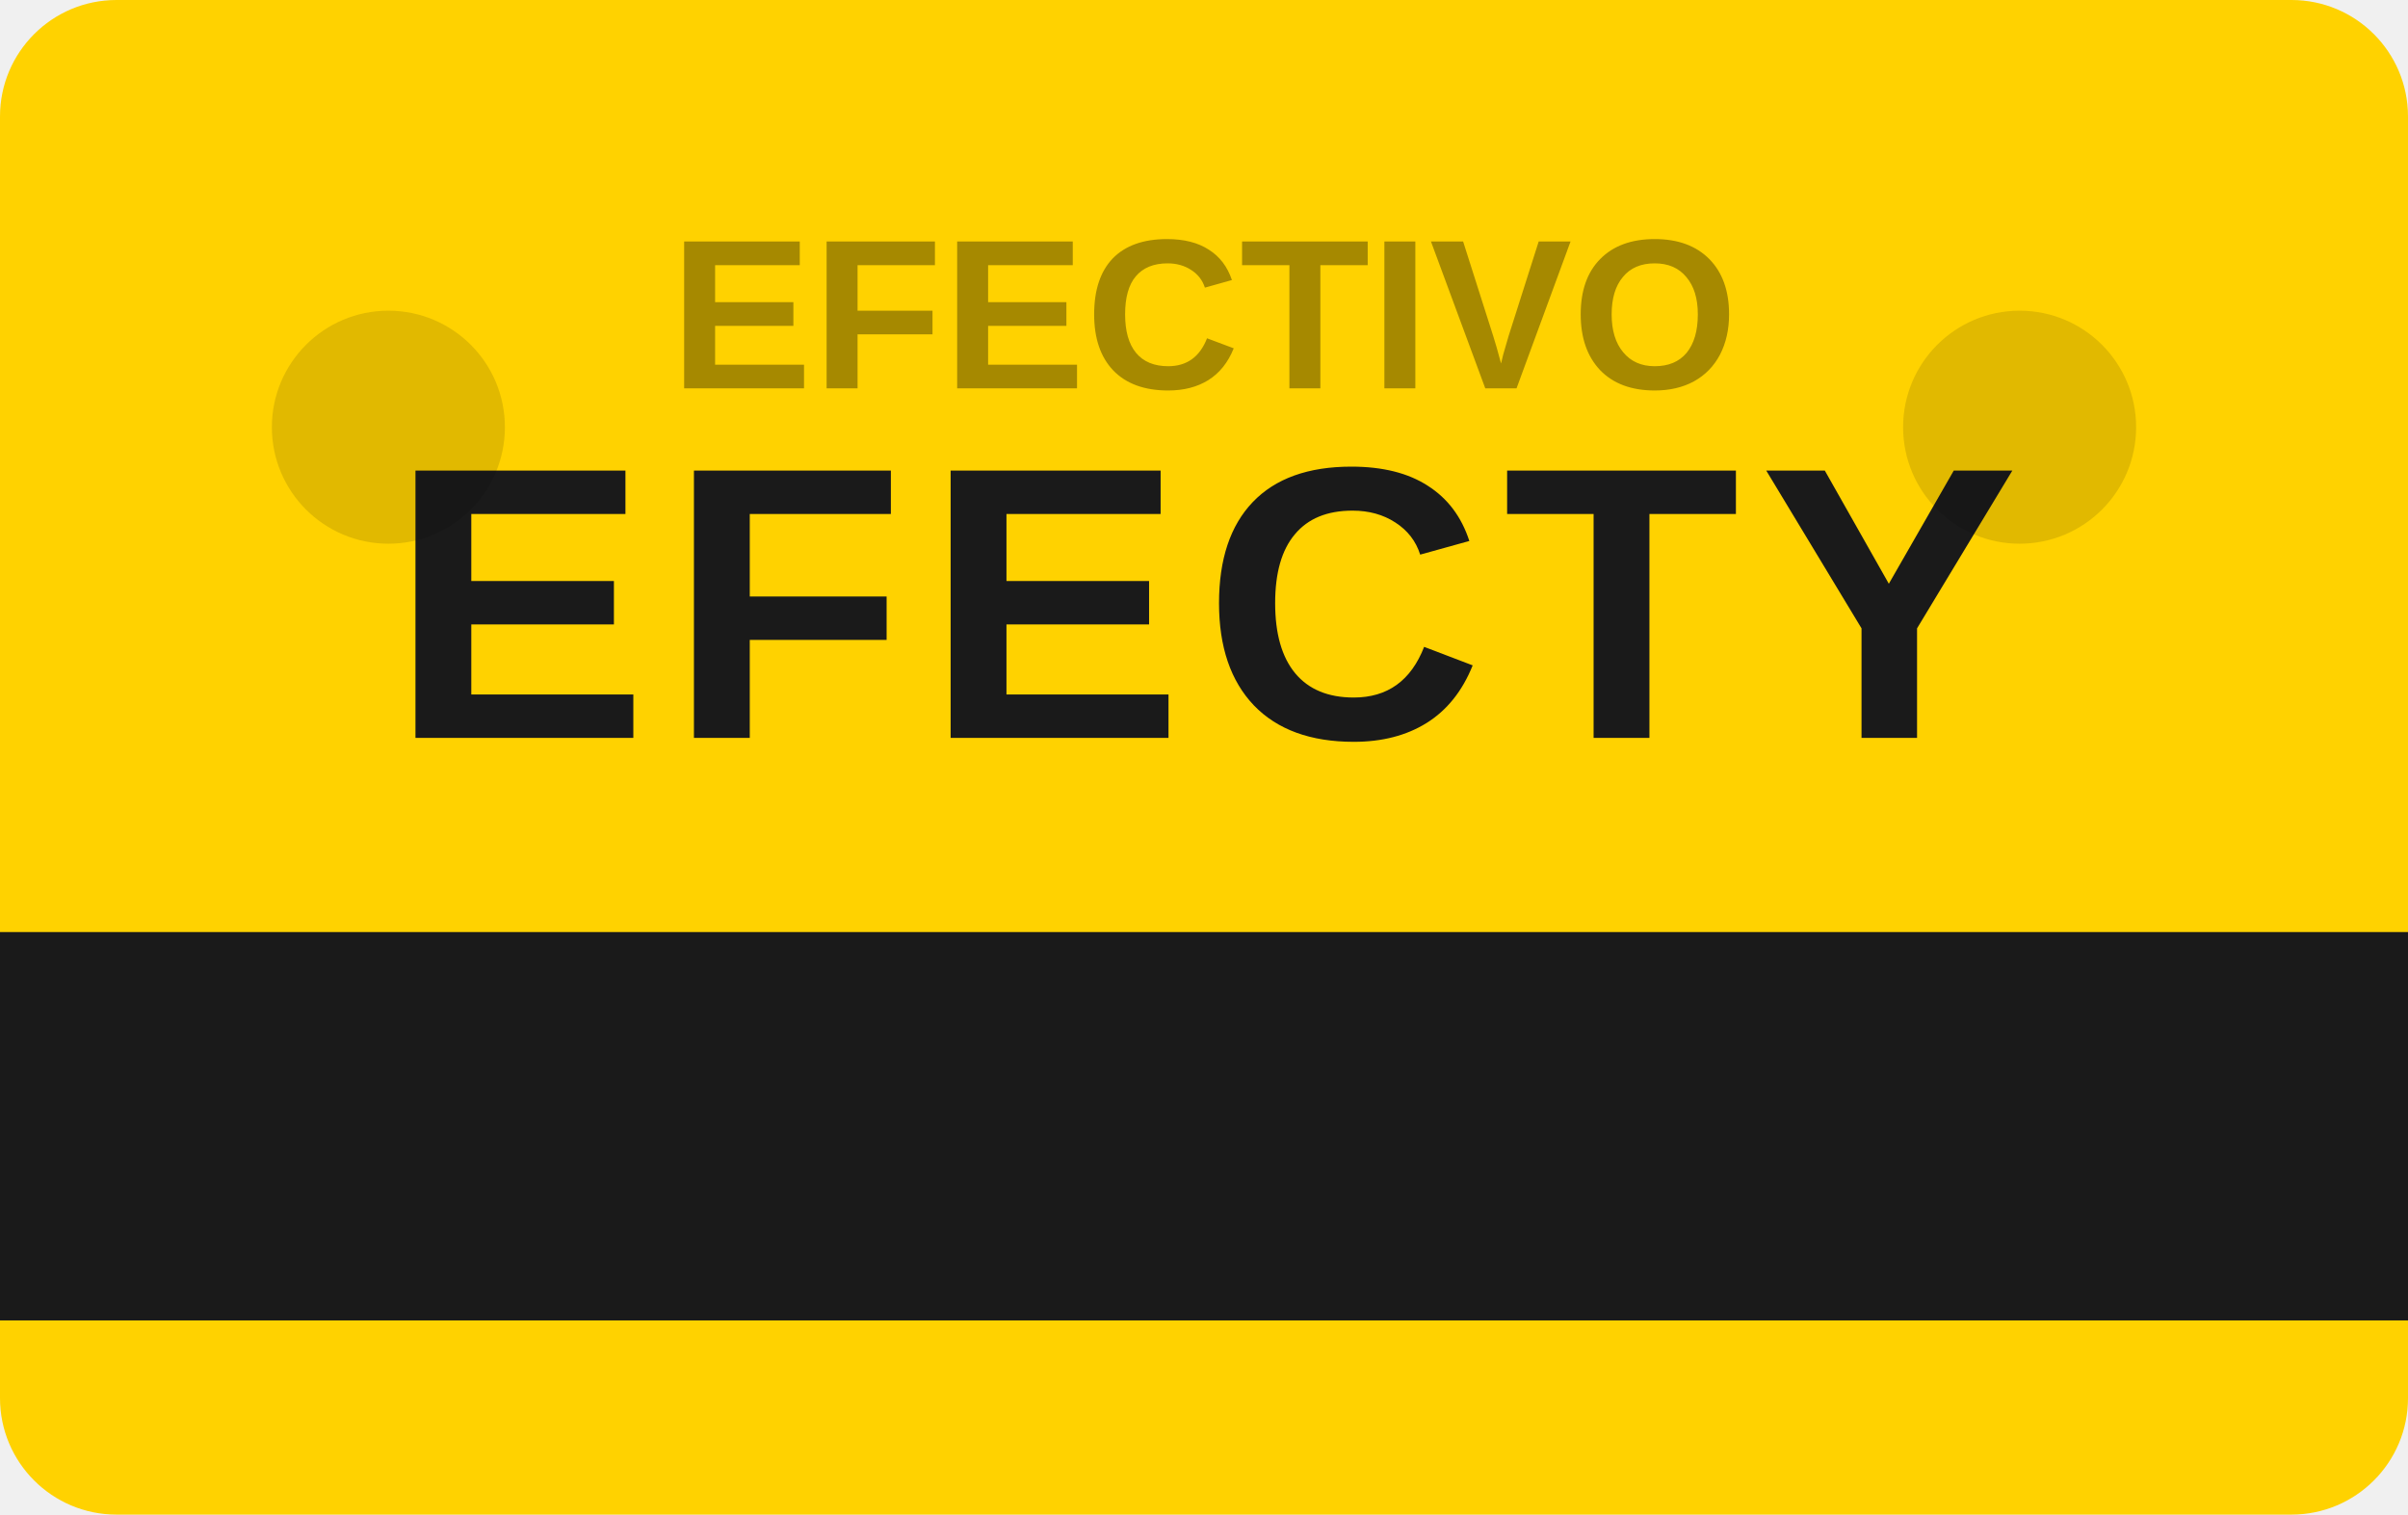
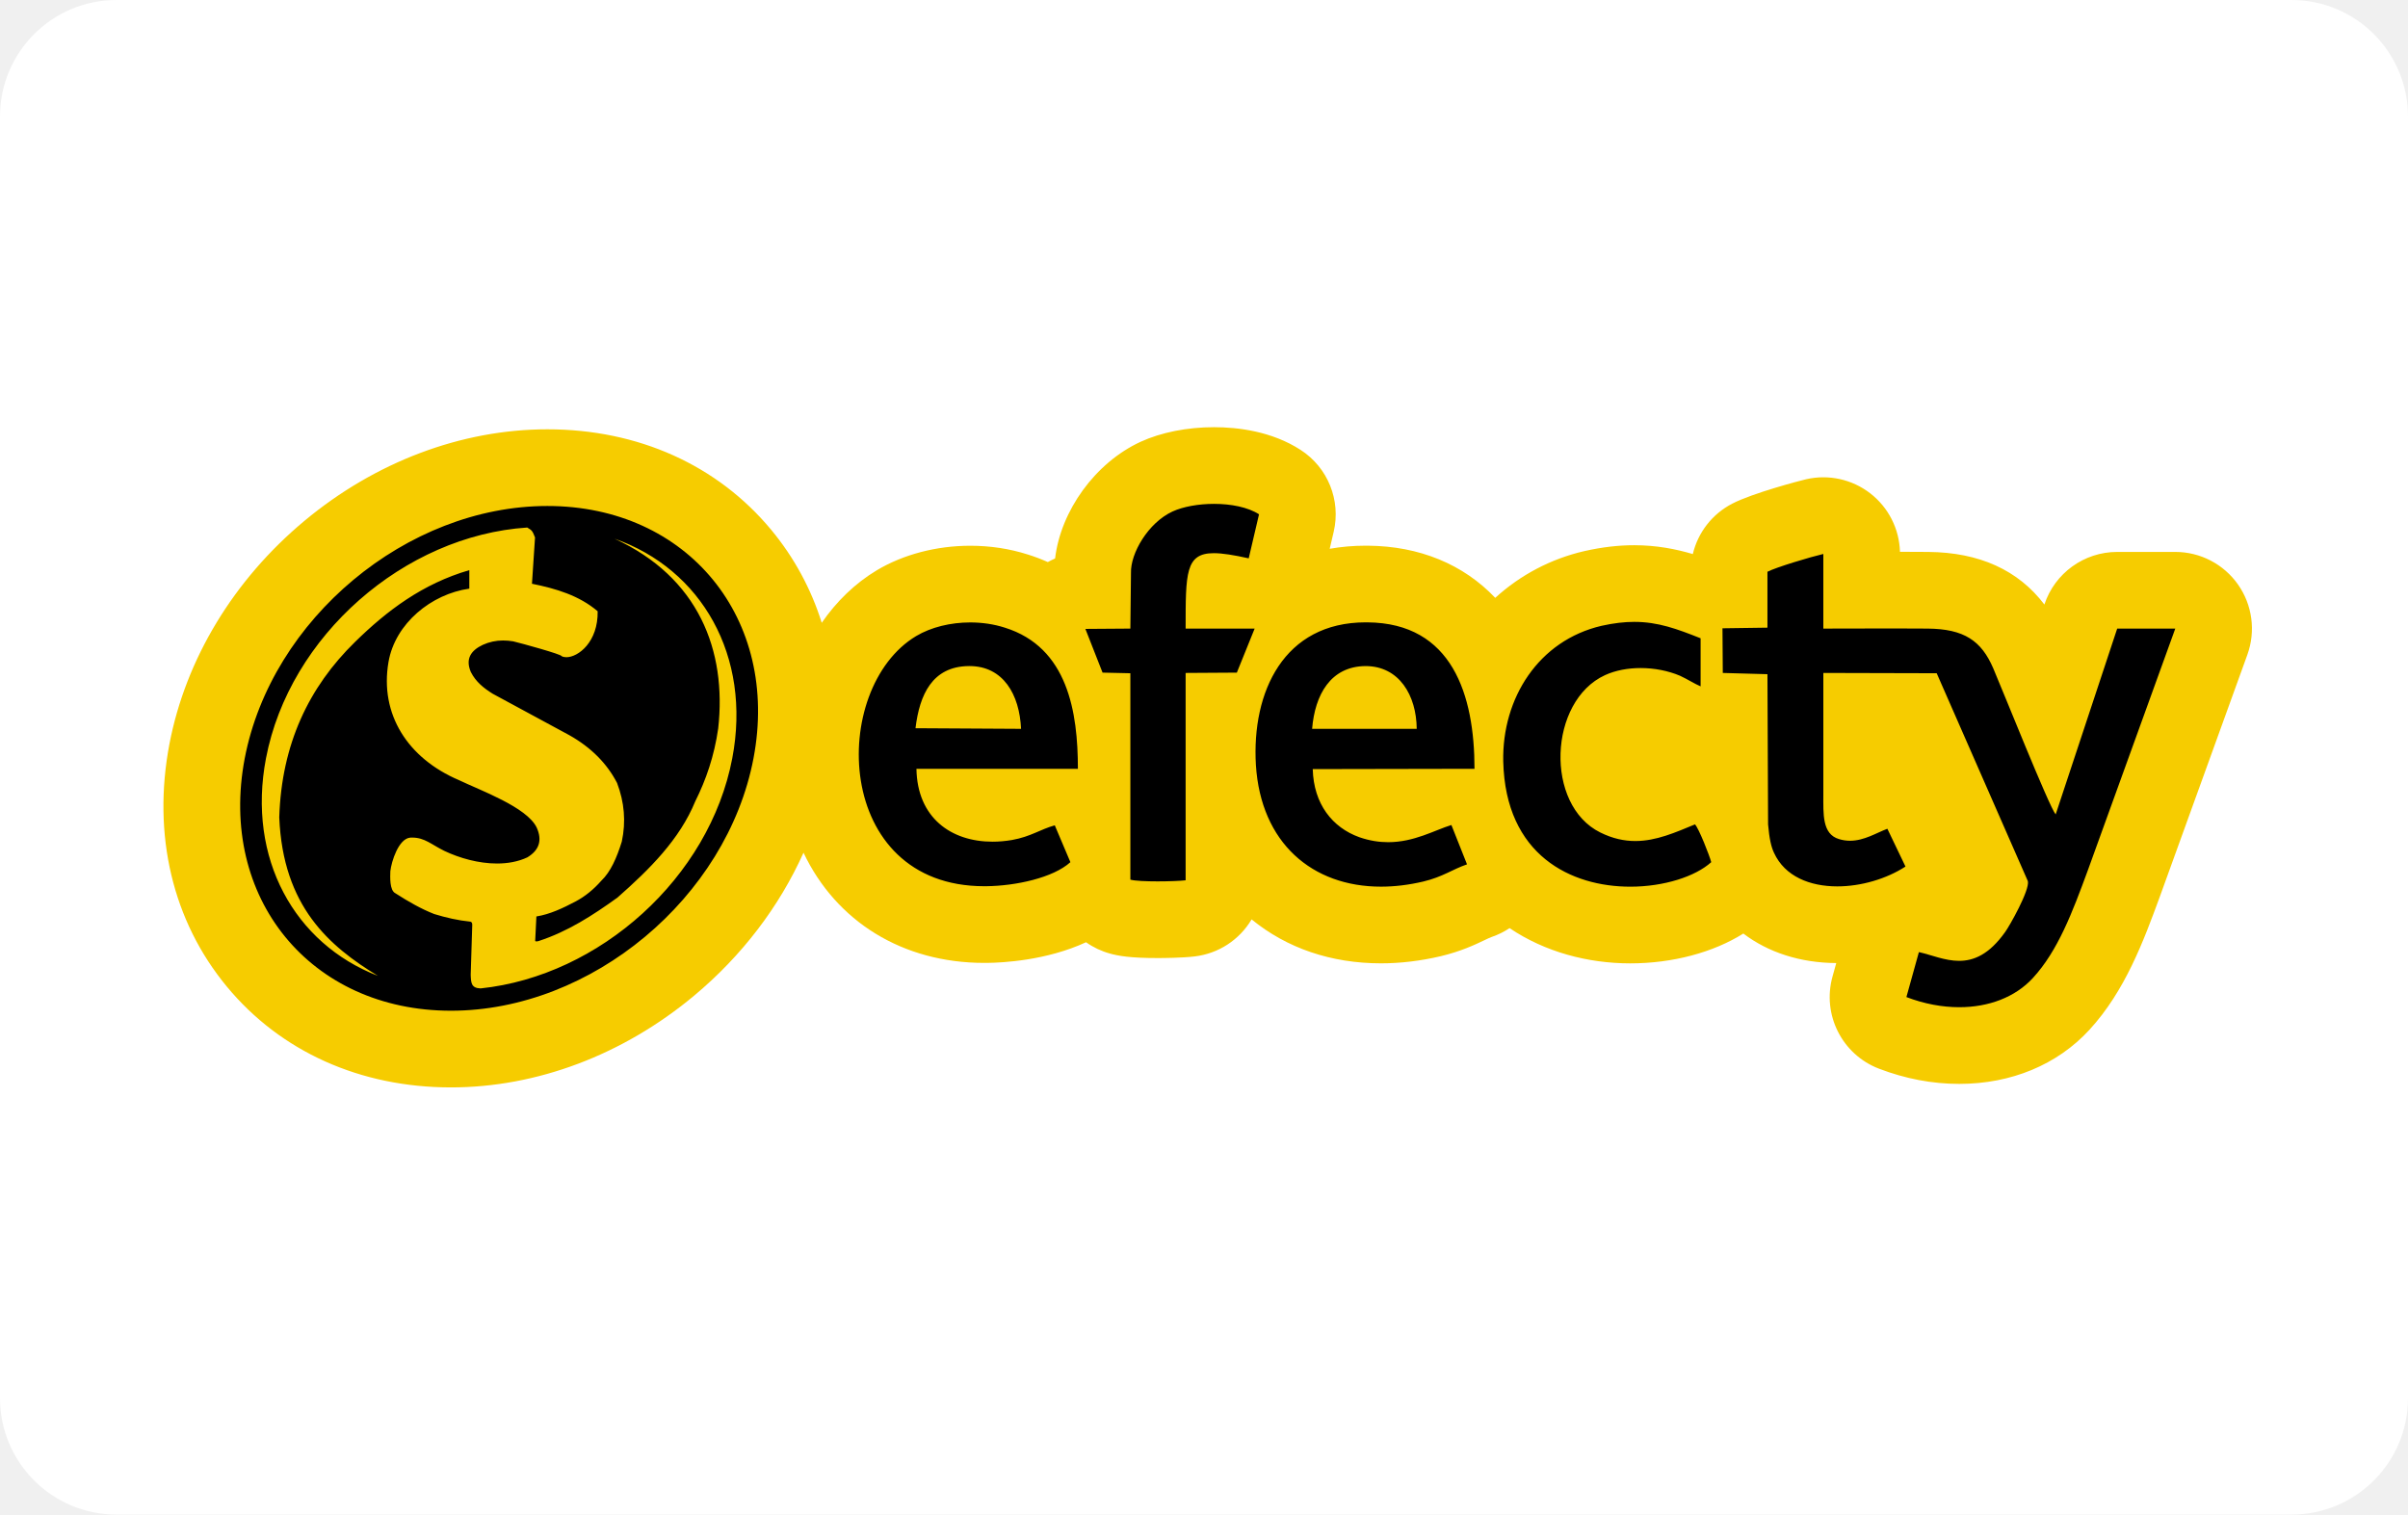
<svg xmlns="http://www.w3.org/2000/svg" viewBox="0 0 124 78">
-   <rect width="124" height="78" rx="6" fill="#FFD200" />
-   <rect x="0" y="52" width="124" height="16" rx="0" fill="#1a1a1a" />
-   <rect x="0" y="48" width="124" height="6" fill="#1a1a1a" />
-   <text x="62" y="38" font-family="Arial Black, Arial, sans-serif" font-size="20" font-weight="900" fill="#1a1a1a" text-anchor="middle" letter-spacing="1">EFECTY</text>
-   <circle cx="20" cy="22" r="6" fill="rgba(0,0,0,0.12)" />
-   <circle cx="104" cy="22" r="6" fill="rgba(0,0,0,0.12)" />
-   <text x="62" y="20" font-family="Arial, sans-serif" font-size="11" font-weight="700" fill="rgba(0,0,0,0.35)" text-anchor="middle">EFECTIVO</text>
+   <rect width="124" height="78" rx="6" fill="#ffffff" />
+   <svg x="7" y="22" width="110" height="34" viewBox="-2.3 0 428.296 134.42" preserveAspectRatio="xMidYMid meet">
+     <path d="M222.16 41.004h.006M213.892 0c-5.462 0-10.774 1.056-14.958 2.975-9.26 4.274-16.258 14.062-17.4 23.755-.506.218-1 .462-1.48.731a37.003 37.003 0 0 0-4.051-1.533c-3.717-1.188-7.668-1.79-11.745-1.79-6.875 0-13.63 1.772-19.018 4.99-4.43 2.657-8.209 6.338-11.217 10.697a55.497 55.497 0 0 0-10.248-18.883C112.829 7.716 96.635.431 78.174.431c-17.486 0-35.064 6.628-49.497 18.664C14.285 31.099 4.536 47.219 1.225 64.486c-3.525 18.501.628 36.045 11.69 49.416 10.949 13.231 27.154 20.518 45.632 20.518 17.476 0 35.048-6.628 49.481-18.664 9.747-8.129 17.361-18.144 22.286-29.121 6.645 14.011 20.173 22.436 36.798 22.436.211 0 .416-.001.627-.003 3.131-.033 12.059-.484 20.095-4.203a15.59 15.59 0 0 0 4.863 2.304c1.719.475 4.084.915 9.701.915 1.129 0 5.014-.024 7.579-.333a15.6 15.6 0 0 0 11.562-7.539c7.162 5.863 16.211 8.947 26.338 8.947 3.974 0 8.074-.49 12.188-1.457 4.073-.972 6.921-2.326 8.807-3.222.663-.315 1.234-.587 1.563-.699a15.583 15.583 0 0 0 3.624-1.79c7.205 4.862 15.932 7.175 24.57 7.175 8.625 0 16.88-2.218 23.022-6.071 5.042 3.831 11.577 5.969 18.917 6.008l-.764 2.749c-2.153 7.753 1.94 15.874 9.455 18.753 5.366 2.057 10.863 3.1 16.341 3.1 10.573 0 19.982-3.905 26.493-10.997 7.299-7.934 11.041-18.121 14.344-27.109.009-.024.019-.049.027-.074l17.801-49.209a15.614 15.614 0 0 0-1.9-14.277 15.612 15.612 0 0 0-12.779-6.644h-11.825A15.61 15.61 0 0 0 382.942 36.1l-.001.004c-5.34-7.021-13.257-10.616-23.633-10.708-1.917-.017-3.84-.024-5.769-.027a15.612 15.612 0 0 0-19.12-14.767c-1.223.283-10.853 2.804-15.037 4.969a15.614 15.614 0 0 0-8.018 10.26c-3.468-1.028-7.403-1.801-11.922-1.801-3.238 0-6.53.385-10.063 1.176-.04.009-.081.019-.122.027a40.373 40.373 0 0 0-18.116 9.512c-6.478-6.824-15.438-10.541-25.917-10.618l-.447-.002c-2.529 0-4.98.212-7.338.631l.811-3.458a15.612 15.612 0 0 0-6.718-16.664C225.618.803 218.675 0 213.892 0z" fill="#f6cc00" />
+     <path d="M213.89 15.611c3.44 0 6.899.663 9.16 2.126l-2.099 8.964c-3.024-.67-5.338-1.05-7.105-1.05-5.777-.001-5.738 4.061-5.738 15.354h14.051l-3.624 8.965-10.427.066v42.216c-1.047.126-3.394.221-5.71.221-2.325 0-4.62-.096-5.543-.351V50.097l-5.659-.127-3.496-8.9 9.155-.066.127-11.317c-.127-4.002 3.497-10.233 8.456-12.522 2.185-1.001 5.311-1.554 8.452-1.554m-135.72.431c28.584 0 47.372 22.986 41.959 51.383-5.413 28.398-33.001 51.383-61.585 51.383-28.616 0-47.402-22.985-41.991-51.383 5.444-28.397 33.001-51.383 61.617-51.383m-34.494 95.675c-9.891-6.035-19.346-14.09-20.094-32.285.466-14.868 6.003-26.501 15.427-35.708 6.501-6.376 13.749-11.851 23.266-14.619v3.764c-7.713 1.087-15.085 7.058-16.453 14.93-1.835 10.668 3.95 19.625 14.307 24.043 4.324 2.082 13.872 5.503 15.864 9.673 1.15 2.551.559 4.571-1.898 6.066-1.881.883-4.002 1.254-6.178 1.254-3.725 0-7.608-1.089-10.71-2.562-2.664-1.303-4.003-2.717-6.565-2.717a7.89 7.89 0 0 0-.402.011c-2.364.217-3.826 4.852-4.043 6.844-.032 1.088-.186 3.886 1.026 4.479 2.644 1.711 5.288 3.203 7.9 4.229 2.426.746 4.883 1.308 7.372 1.555.218.062.405.217.374.716-.094 3.358-.218 6.75-.312 10.107.064 1.619.094 2.709 2.022 2.769 24.262-2.55 46.593-22.55 51.228-46.842 3.982-20.84-6.282-38.537-23.982-44.728 17.107 7.84 22.893 22.769 21.121 38.631-.809 5.66-2.488 10.483-4.665 14.837-3.205 7.807-9.301 13.84-15.833 19.596-5.039 3.638-10.203 6.965-16.081 8.864-.143.035-.275.071-.404.071a.55.55 0 0 1-.279-.071c.093-1.681.155-3.328.248-5.008 2.737-.435 5.38-1.681 8.025-3.078 1.865-.997 3.608-2.396 5.194-4.2 1.897-1.805 3.142-4.666 4.168-7.964.87-4.042.528-8.023-.965-11.942-2.052-3.951-5.256-7.217-9.734-9.735-5.195-2.799-10.39-5.63-15.584-8.429-1.803-1.121-3.452-2.428-4.448-4.417-1.15-2.674 0-4.385 2.426-5.535a9.863 9.863 0 0 1 4.154-.89c.676 0 1.355.062 2.037.174 1.71.404 9.953 2.675 9.858 3.017.272.144.602.216.971.216 2.418 0 6.479-3.101 6.371-9.36-3.765-3.203-8.43-4.603-13.375-5.599.218-3.142.404-6.284.623-9.424-.529-1.339-.592-1.432-1.587-2.023-25.041 1.65-48.431 22.055-53.189 46.998-3.889 20.373 5.815 37.728 22.799 44.292m294.26-85.907v15.194c4.789 0 9.521-.028 14.217-.028 2.348 0 4.687.007 7.018.028 7.438.066 10.938 2.48 13.353 8.077 1.78 4.13 11.444 28.354 12.715 29.753l12.524-37.831h11.825l-17.801 49.21c-3.179 8.65-6.104 16.405-11.19 21.935-3.614 3.936-9.027 5.944-14.994 5.944-3.48 0-7.147-.683-10.755-2.065l2.543-9.155c2.543.565 5.287 1.781 8.187 1.781 2.974 0 6.11-1.279 9.361-5.851.89-1.206 5.023-8.518 4.642-10.36l-18.565-42.346-23.078-.061v24.73c0 4.007-.254 8.078 3.18 9.093a7.519 7.519 0 0 0 2.251.343c2.903 0 5.416-1.628 7.604-2.442l3.687 7.694c-3.877 2.516-9.046 4.04-13.884 4.04-5.556 0-10.673-2.011-12.883-6.838-.571-1.206-.952-2.859-1.206-5.785l-.129-30.581-9.091-.253-.063-9.093 9.154-.128v-11.38c1.839-.953 8.897-3.052 11.378-3.625m-38.492 13.828c4.874 0 8.727 1.446 13.506 3.34v9.79c-1.336-.572-2.542-1.396-4.196-2.162-2.414-1.025-5.238-1.568-8.019-1.568-2.57 0-5.104.464-7.239 1.44-11.509 5.276-12.336 26.448-.955 32.044 2.518 1.249 4.87 1.735 7.119 1.735 4.28 0 8.187-1.763 12.146-3.389.763.761 2.987 6.422 3.307 7.693-3.22 2.918-9.613 4.992-16.482 4.992-11.99 0-25.417-6.327-25.862-25.528-.254-12.843 7.186-24.604 20.027-27.59 2.477-.554 4.648-.797 6.648-.797m-54.666.095c.11 0 .222 0 .333.002 17.294.127 21.808 14.814 21.808 29.817l-32.934.064c.19 7.118 4.006 11.889 9.474 13.86 2.108.73 4.062 1.017 5.88 1.017 5.313 0 9.466-2.455 12.876-3.497l3.18 8.009c-2.989 1.02-4.896 2.543-8.902 3.499-2.978.701-5.862 1.043-8.614 1.043-13.986 0-24.455-8.872-25.464-24.758-.886-14.905 5.695-29.056 22.363-29.056m-10.92 21.681h21.299c-.063-6.803-3.56-12.778-10.428-12.778-7.12.062-10.299 5.85-10.871 12.778M164.256 39.75c2.405 0 4.817.348 7.042 1.064 12.843 4.007 14.877 17.23 14.877 28.738h-32.87c.165 9.977 7.065 14.84 15.485 14.84 1.293 0 2.623-.115 3.969-.344 3.879-.699 5.723-2.162 8.711-2.987l3.178 7.5c-3.496 3.179-11.126 4.832-17.103 4.895-.146.002-.288.002-.434.002-30.786 0-31.589-40.298-13.871-50.928 3.056-1.822 7.026-2.78 11.016-2.78m10.348 21.664c-.314-6.979-3.615-12.78-10.519-12.78l-.227.002c-7.312.126-9.917 5.784-10.745 12.653z" />
+   </svg>
</svg>
